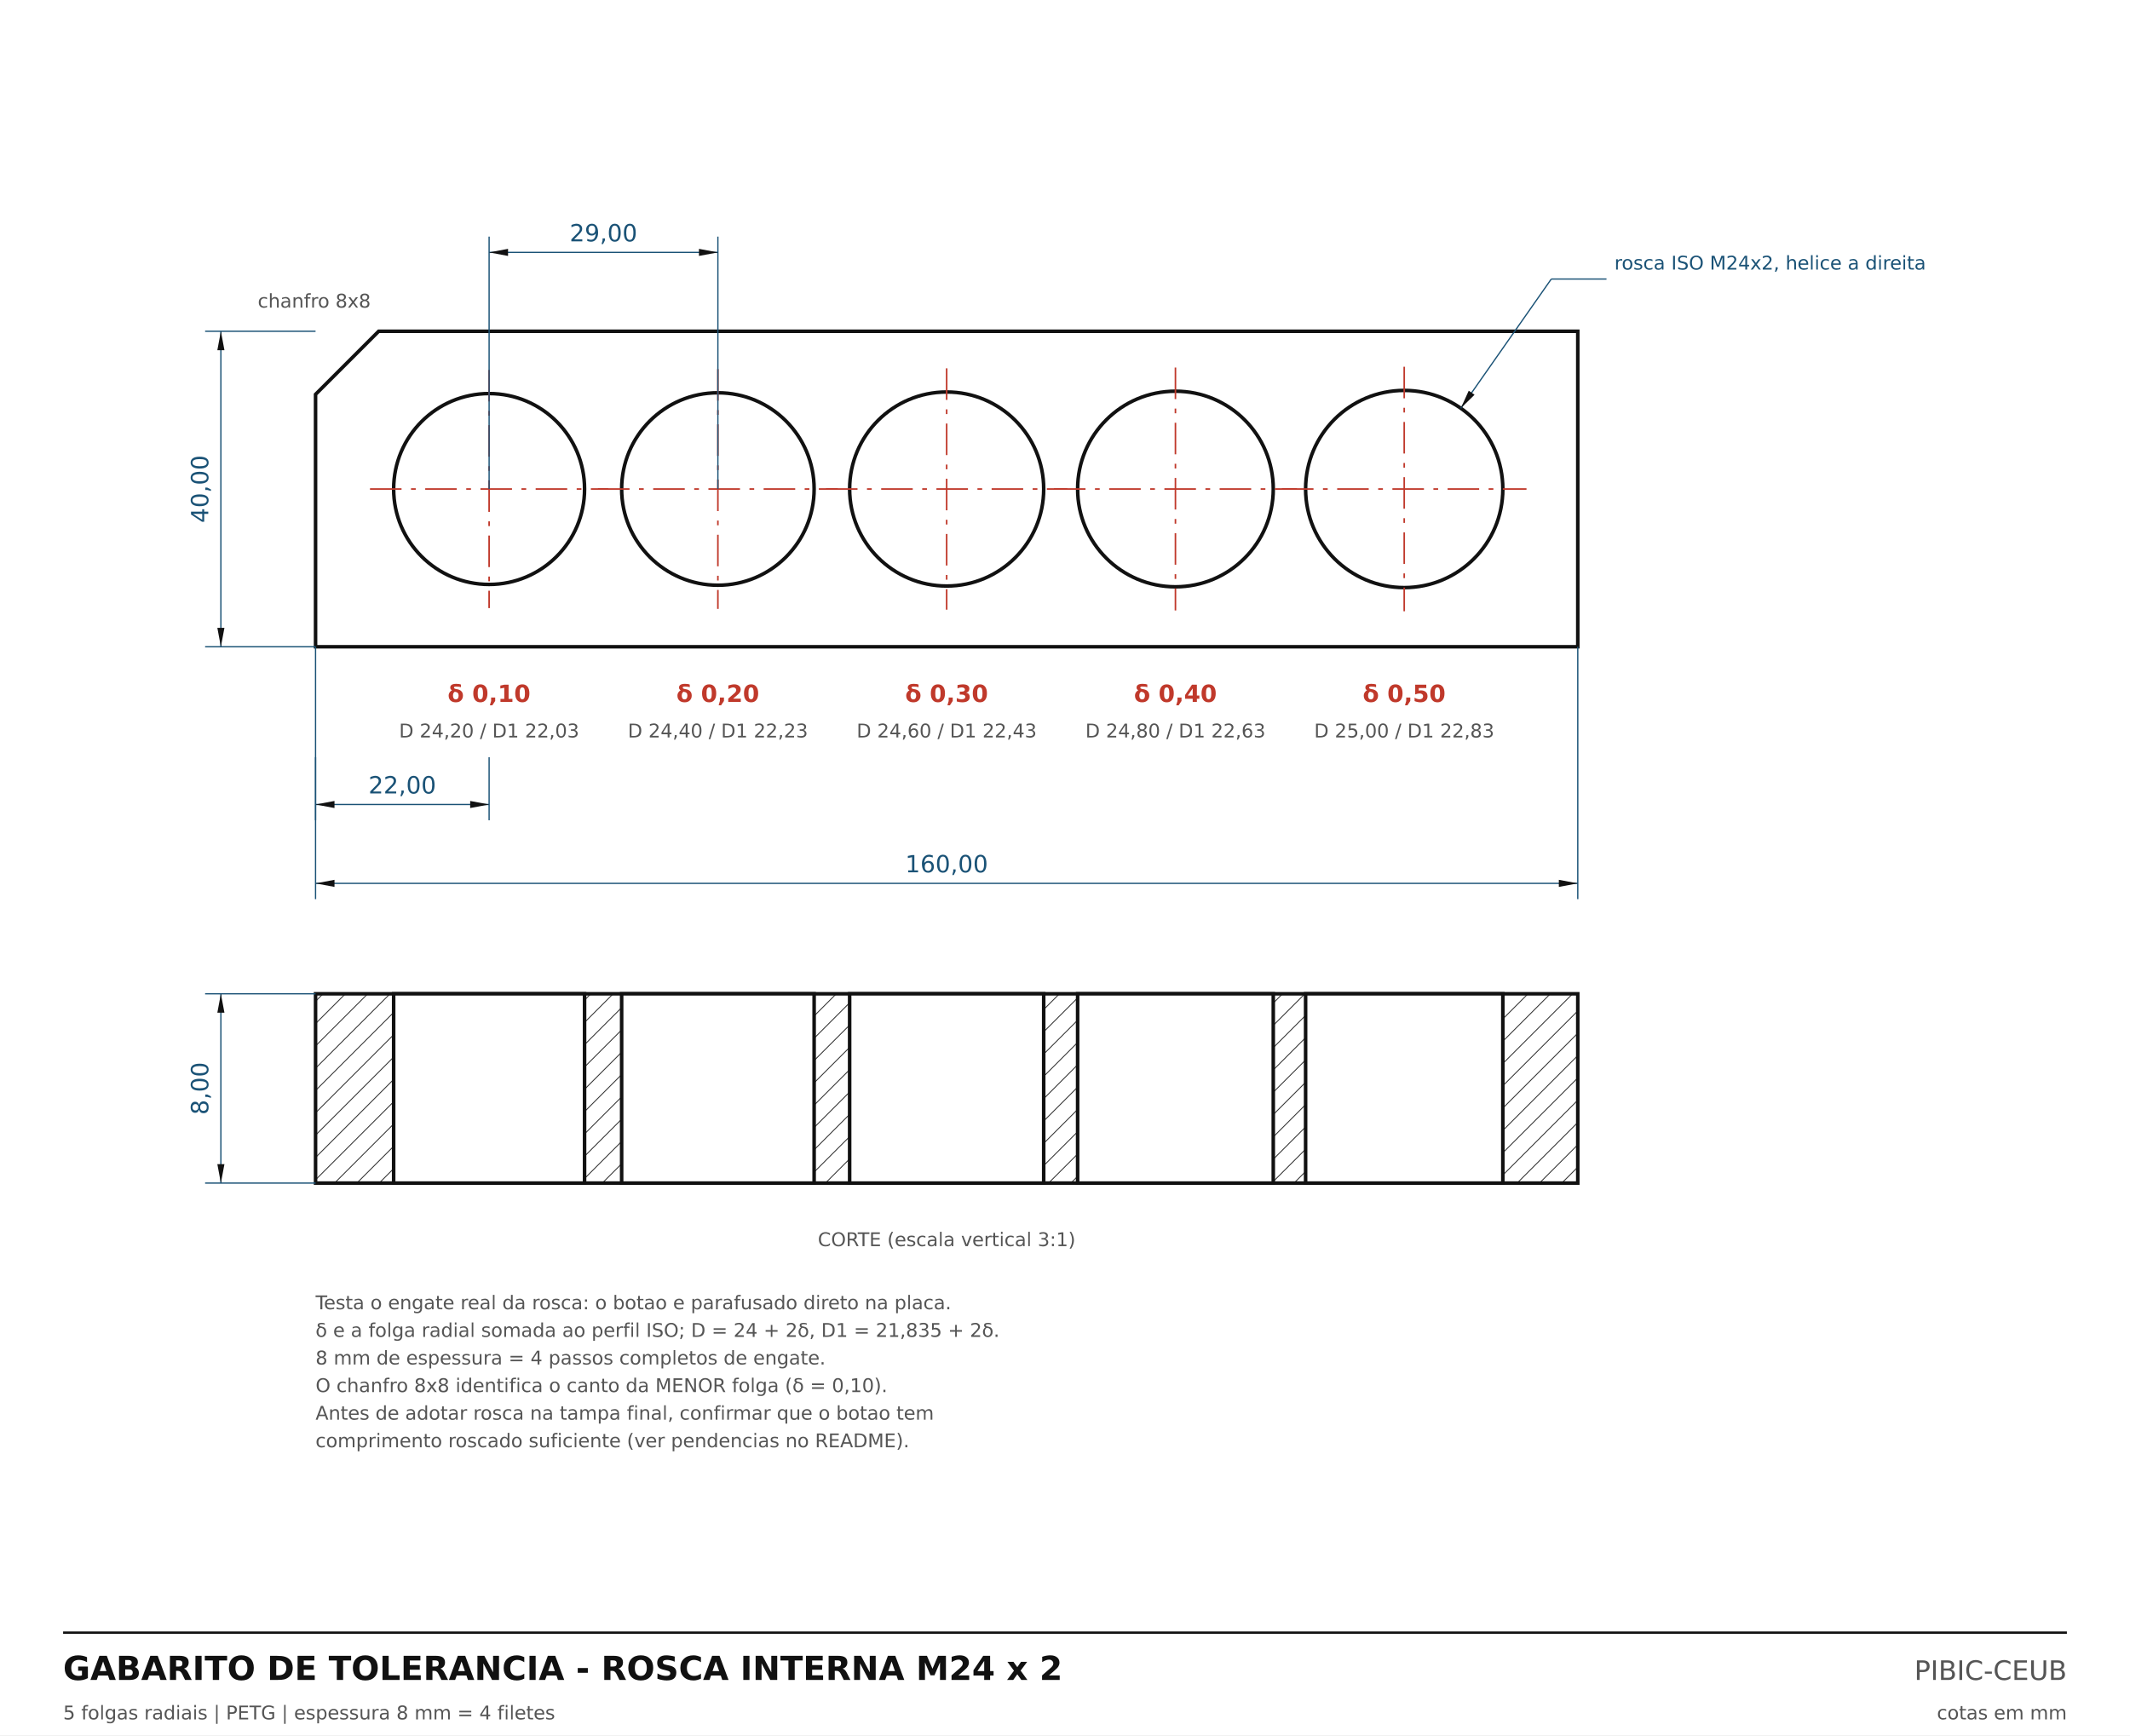
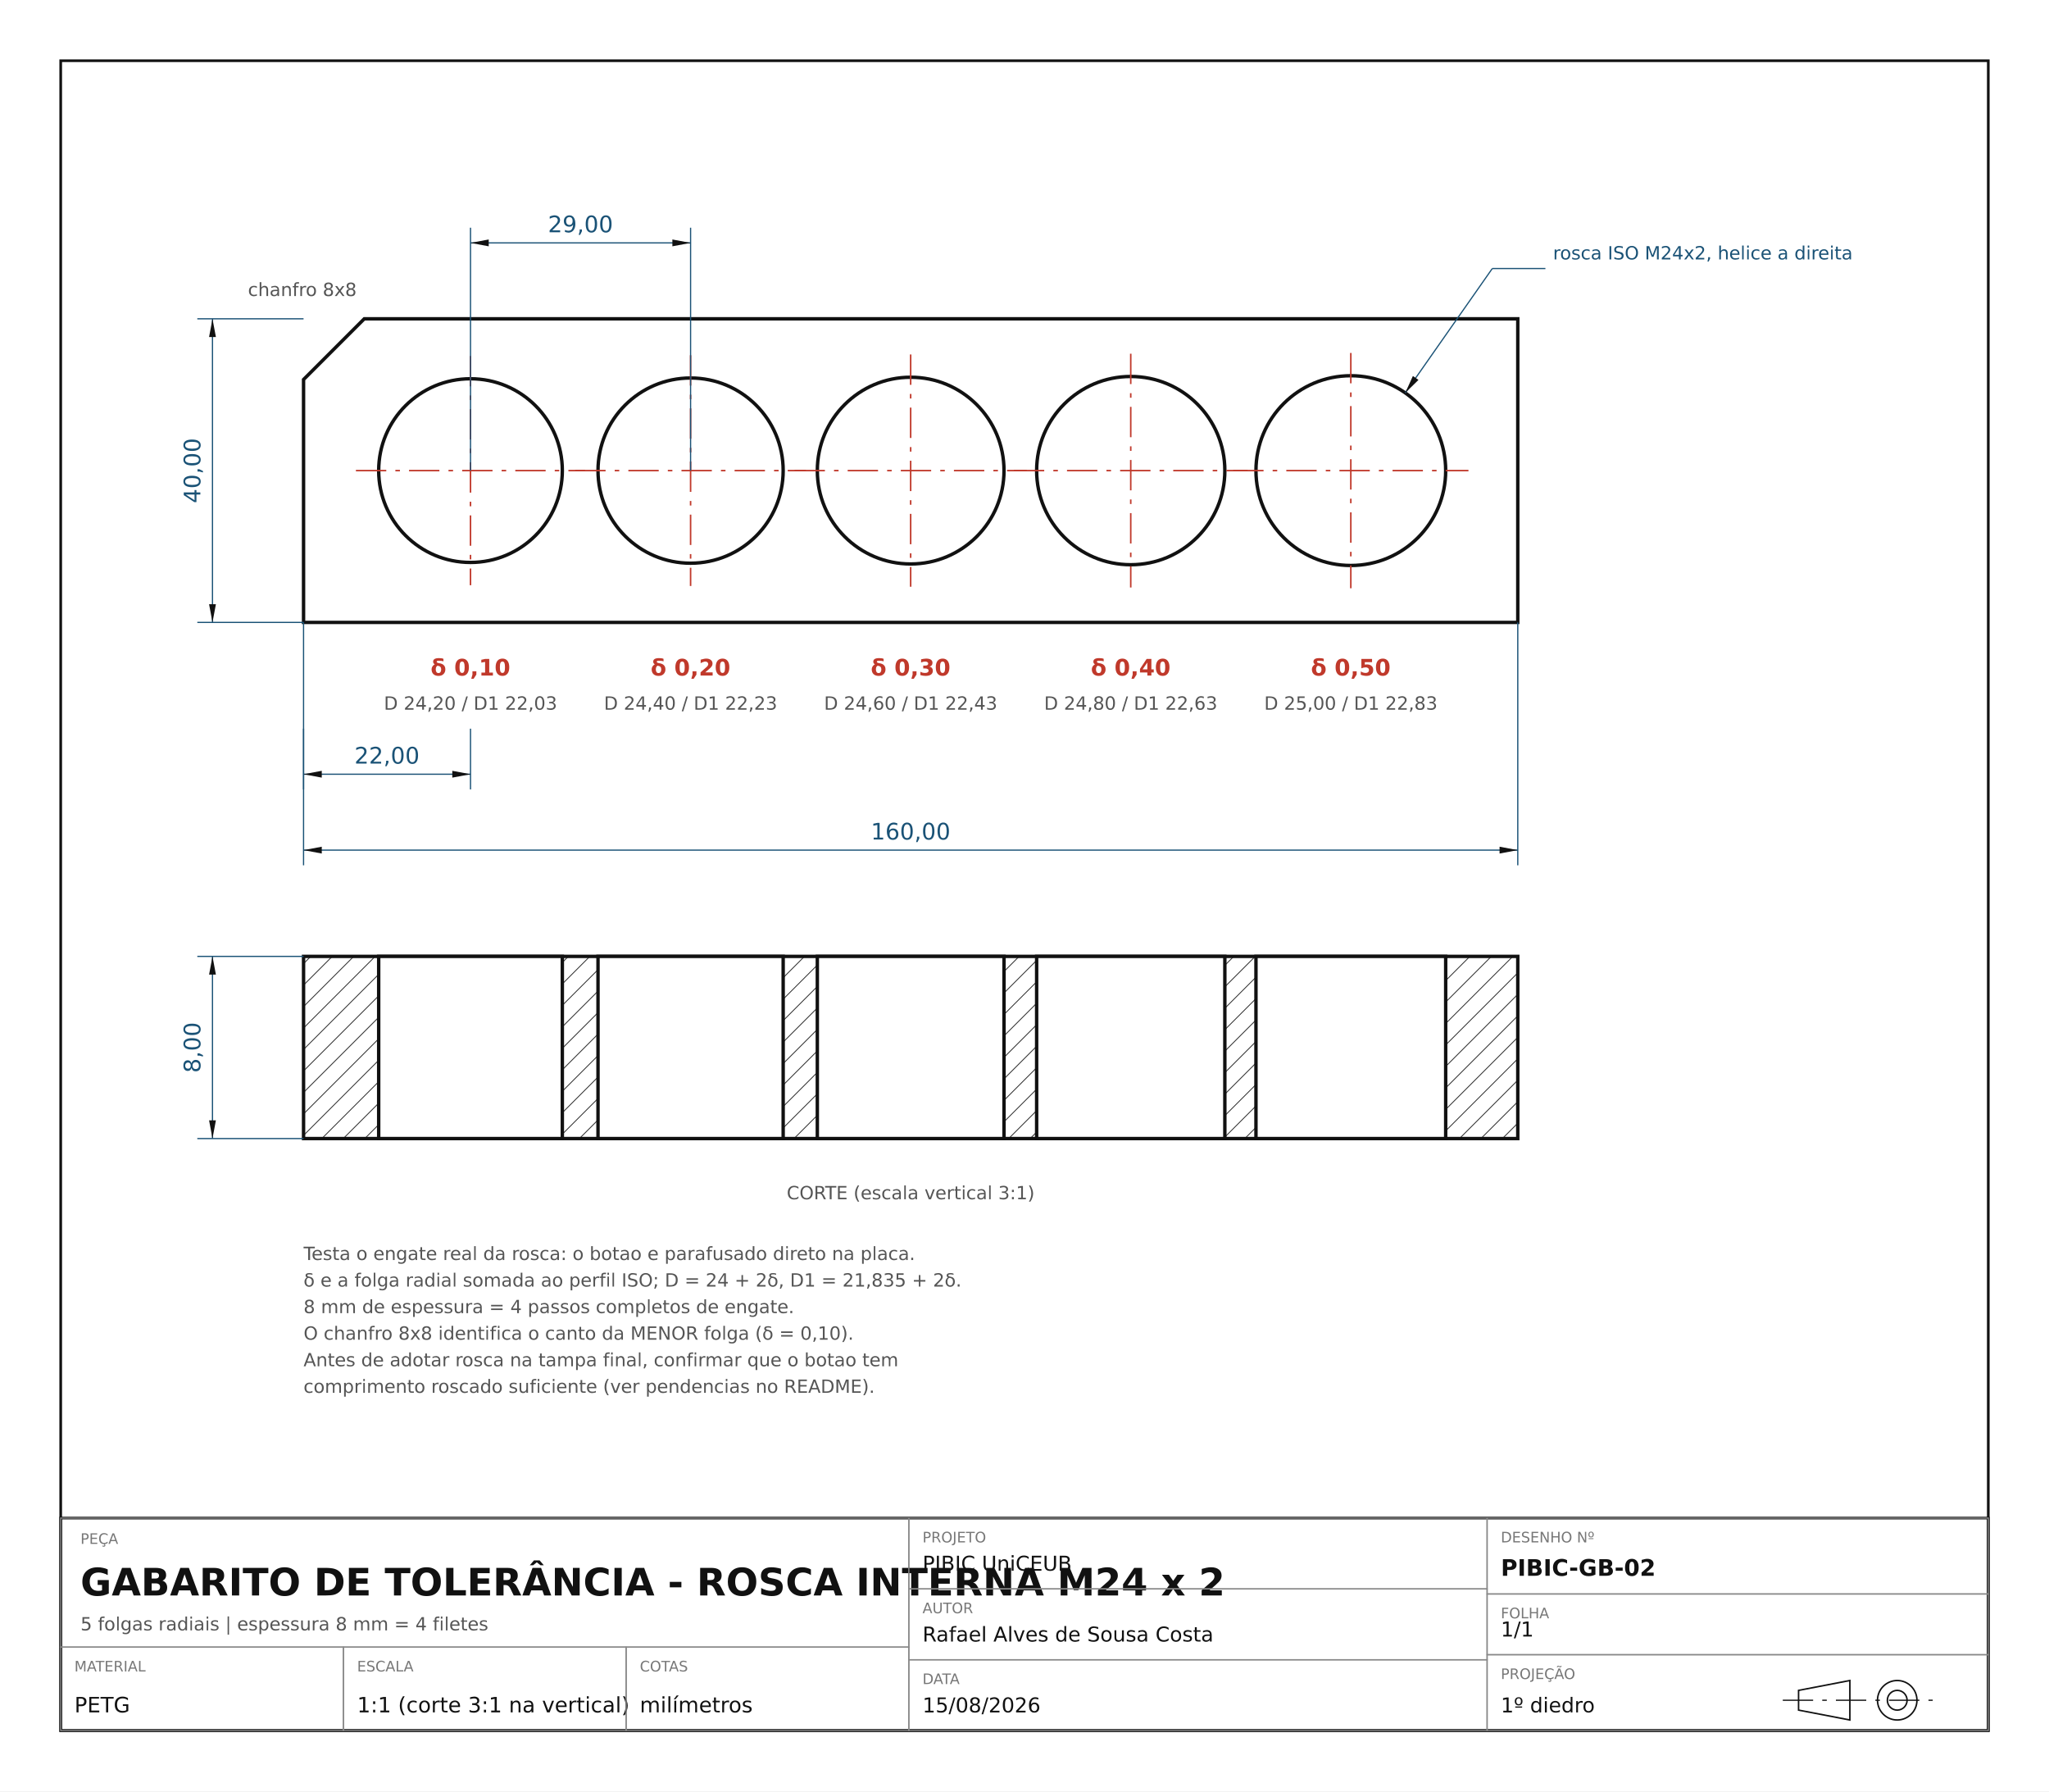
- <svg xmlns="http://www.w3.org/2000/svg" width="270.0mm" height="220.0mm" viewBox="0 0 270.0 220.0">
-   <rect width="270.0" height="220.0" fill="#fff" />
+ <svg xmlns="http://www.w3.org/2000/svg" width="270.0mm" height="236.0mm" viewBox="0 0 270.0 236.0">
+   <rect width="270.0" height="236.0" fill="#fff" />
  <polygon points="48.000,42.000 200.000,42.000 200.000,82.000 40.000,82.000 40.000,50.000" fill="none" stroke="#111" stroke-width="0.45" />
  <circle cx="62.000" cy="62.000" r="12.100" fill="none" stroke="#111" stroke-width="0.45" />
  <line x1="46.900" y1="62.000" x2="77.100" y2="62.000" stroke="#c0392b" stroke-width="0.2" stroke-dasharray="4,1.2,0.6,1.2" />
  <line x1="62.000" y1="46.900" x2="62.000" y2="77.100" stroke="#c0392b" stroke-width="0.2" stroke-dasharray="4,1.2,0.6,1.2" />
  <text x="62.000" y="89.000" font-family="DejaVu Sans, Arial, sans-serif" font-size="3.0" font-weight="bold" fill="#c0392b" text-anchor="middle">δ 0,10</text>
  <text x="62.000" y="93.500" font-family="DejaVu Sans, Arial, sans-serif" font-size="2.4" font-weight="normal" fill="#555" text-anchor="middle">D 24,20 / D1 22,03</text>
  <circle cx="91.000" cy="62.000" r="12.200" fill="none" stroke="#111" stroke-width="0.45" />
  <line x1="75.800" y1="62.000" x2="106.200" y2="62.000" stroke="#c0392b" stroke-width="0.2" stroke-dasharray="4,1.2,0.6,1.2" />
  <line x1="91.000" y1="46.800" x2="91.000" y2="77.200" stroke="#c0392b" stroke-width="0.2" stroke-dasharray="4,1.2,0.6,1.2" />
  <text x="91.000" y="89.000" font-family="DejaVu Sans, Arial, sans-serif" font-size="3.0" font-weight="bold" fill="#c0392b" text-anchor="middle">δ 0,20</text>
  <text x="91.000" y="93.500" font-family="DejaVu Sans, Arial, sans-serif" font-size="2.4" font-weight="normal" fill="#555" text-anchor="middle">D 24,40 / D1 22,23</text>
  <circle cx="120.000" cy="62.000" r="12.300" fill="none" stroke="#111" stroke-width="0.45" />
  <line x1="104.700" y1="62.000" x2="135.300" y2="62.000" stroke="#c0392b" stroke-width="0.2" stroke-dasharray="4,1.2,0.6,1.2" />
  <line x1="120.000" y1="46.700" x2="120.000" y2="77.300" stroke="#c0392b" stroke-width="0.2" stroke-dasharray="4,1.2,0.6,1.2" />
  <text x="120.000" y="89.000" font-family="DejaVu Sans, Arial, sans-serif" font-size="3.0" font-weight="bold" fill="#c0392b" text-anchor="middle">δ 0,30</text>
  <text x="120.000" y="93.500" font-family="DejaVu Sans, Arial, sans-serif" font-size="2.4" font-weight="normal" fill="#555" text-anchor="middle">D 24,60 / D1 22,43</text>
  <circle cx="149.000" cy="62.000" r="12.400" fill="none" stroke="#111" stroke-width="0.45" />
  <line x1="133.600" y1="62.000" x2="164.400" y2="62.000" stroke="#c0392b" stroke-width="0.2" stroke-dasharray="4,1.2,0.6,1.2" />
  <line x1="149.000" y1="46.600" x2="149.000" y2="77.400" stroke="#c0392b" stroke-width="0.2" stroke-dasharray="4,1.2,0.6,1.2" />
  <text x="149.000" y="89.000" font-family="DejaVu Sans, Arial, sans-serif" font-size="3.0" font-weight="bold" fill="#c0392b" text-anchor="middle">δ 0,40</text>
  <text x="149.000" y="93.500" font-family="DejaVu Sans, Arial, sans-serif" font-size="2.4" font-weight="normal" fill="#555" text-anchor="middle">D 24,80 / D1 22,63</text>
  <circle cx="178.000" cy="62.000" r="12.500" fill="none" stroke="#111" stroke-width="0.45" />
  <line x1="162.500" y1="62.000" x2="193.500" y2="62.000" stroke="#c0392b" stroke-width="0.2" stroke-dasharray="4,1.2,0.6,1.2" />
  <line x1="178.000" y1="46.500" x2="178.000" y2="77.500" stroke="#c0392b" stroke-width="0.2" stroke-dasharray="4,1.2,0.6,1.2" />
  <text x="178.000" y="89.000" font-family="DejaVu Sans, Arial, sans-serif" font-size="3.0" font-weight="bold" fill="#c0392b" text-anchor="middle">δ 0,50</text>
  <text x="178.000" y="93.500" font-family="DejaVu Sans, Arial, sans-serif" font-size="2.4" font-weight="normal" fill="#555" text-anchor="middle">D 25,00 / D1 22,83</text>
  <line x1="62.000" y1="62.000" x2="62.000" y2="30.000" stroke="#1a5276" stroke-width="0.16" />
  <line x1="91.000" y1="62.000" x2="91.000" y2="30.000" stroke="#1a5276" stroke-width="0.16" />
  <line x1="62.000" y1="32.000" x2="91.000" y2="32.000" stroke="#1a5276" stroke-width="0.16" />
  <polygon points="62.000,32.000 64.400,31.550 64.400,32.450" fill="#111" />
  <polygon points="91.000,32.000 88.600,32.450 88.600,31.550" fill="#111" />
  <text x="76.500" y="30.600" font-family="DejaVu Sans, Arial, sans-serif" font-size="3.0" font-weight="normal" fill="#1a5276" text-anchor="middle">29,00</text>
  <line x1="40.000" y1="82.000" x2="40.000" y2="114.000" stroke="#1a5276" stroke-width="0.16" />
  <line x1="200.000" y1="82.000" x2="200.000" y2="114.000" stroke="#1a5276" stroke-width="0.16" />
  <line x1="40.000" y1="112.000" x2="200.000" y2="112.000" stroke="#1a5276" stroke-width="0.16" />
  <polygon points="40.000,112.000 42.400,111.550 42.400,112.450" fill="#111" />
  <polygon points="200.000,112.000 197.600,112.450 197.600,111.550" fill="#111" />
  <text x="120.000" y="110.600" font-family="DejaVu Sans, Arial, sans-serif" font-size="3.0" font-weight="normal" fill="#1a5276" text-anchor="middle">160,00</text>
  <line x1="40.000" y1="96.000" x2="40.000" y2="104.000" stroke="#1a5276" stroke-width="0.16" />
  <line x1="62.000" y1="96.000" x2="62.000" y2="104.000" stroke="#1a5276" stroke-width="0.16" />
  <line x1="40.000" y1="102.000" x2="62.000" y2="102.000" stroke="#1a5276" stroke-width="0.16" />
  <polygon points="40.000,102.000 42.400,101.550 42.400,102.450" fill="#111" />
  <polygon points="62.000,102.000 59.600,102.450 59.600,101.550" fill="#111" />
  <text x="51.000" y="100.600" font-family="DejaVu Sans, Arial, sans-serif" font-size="3.0" font-weight="normal" fill="#1a5276" text-anchor="middle">22,00</text>
  <line x1="40.000" y1="42.000" x2="26.000" y2="42.000" stroke="#1a5276" stroke-width="0.16" />
  <line x1="40.000" y1="82.000" x2="26.000" y2="82.000" stroke="#1a5276" stroke-width="0.16" />
  <line x1="28.000" y1="42.000" x2="28.000" y2="82.000" stroke="#1a5276" stroke-width="0.16" />
  <polygon points="28.000,42.000 28.450,44.400 27.550,44.400" fill="#111" />
  <polygon points="28.000,82.000 27.550,79.600 28.450,79.600" fill="#111" />
  <text x="26.400" y="62.000" font-family="DejaVu Sans, Arial, sans-serif" font-size="3.0" font-weight="normal" fill="#1a5276" text-anchor="middle" transform="rotate(-90 26.400 62.000)">40,00</text>
  <text x="47.000" y="39.000" font-family="DejaVu Sans, Arial, sans-serif" font-size="2.4" font-weight="normal" fill="#555" text-anchor="end">chanfro 8x8</text>
  <line x1="185.170" y1="51.761" x2="196.641" y2="35.378" stroke="#1a5276" stroke-width="0.16" />
  <line x1="196.641" y1="35.378" x2="203.641" y2="35.378" stroke="#1a5276" stroke-width="0.16" />
  <polygon points="185.170,51.761 186.178,49.537 186.915,50.053" fill="#111" />
  <text x="204.641" y="34.178" font-family="DejaVu Sans, Arial, sans-serif" font-size="2.4" font-weight="normal" fill="#1a5276" text-anchor="start">rosca ISO M24x2, helice a direita</text>
  <defs>
    <pattern id="h55" width="2.0" height="2.0" patternTransform="rotate(45)" patternUnits="userSpaceOnUse">
      <line x1="0" y1="0" x2="0" y2="2.0" stroke="#111" stroke-width="0.18" />
    </pattern>
  </defs>
  <rect x="40.000" y="126.000" width="160.000" height="24.000" fill="url(#h55)" stroke="#111" stroke-width="0.45" />
  <rect x="49.900" y="126.000" width="24.200" height="24.000" fill="#fff" stroke="#111" stroke-width="0.45" />
  <rect x="78.800" y="126.000" width="24.400" height="24.000" fill="#fff" stroke="#111" stroke-width="0.45" />
  <rect x="107.700" y="126.000" width="24.600" height="24.000" fill="#fff" stroke="#111" stroke-width="0.45" />
  <rect x="136.600" y="126.000" width="24.800" height="24.000" fill="#fff" stroke="#111" stroke-width="0.45" />
  <rect x="165.500" y="126.000" width="25.000" height="24.000" fill="#fff" stroke="#111" stroke-width="0.45" />
  <line x1="40.000" y1="126.000" x2="26.000" y2="126.000" stroke="#1a5276" stroke-width="0.16" />
  <line x1="40.000" y1="150.000" x2="26.000" y2="150.000" stroke="#1a5276" stroke-width="0.16" />
  <line x1="28.000" y1="126.000" x2="28.000" y2="150.000" stroke="#1a5276" stroke-width="0.16" />
  <polygon points="28.000,126.000 28.450,128.400 27.550,128.400" fill="#111" />
  <polygon points="28.000,150.000 27.550,147.600 28.450,147.600" fill="#111" />
  <text x="26.400" y="138.000" font-family="DejaVu Sans, Arial, sans-serif" font-size="3.0" font-weight="normal" fill="#1a5276" text-anchor="middle" transform="rotate(-90 26.400 138.000)">8,00</text>
  <text x="120.000" y="158.000" font-family="DejaVu Sans, Arial, sans-serif" font-size="2.4" font-weight="normal" fill="#555" text-anchor="middle">CORTE   (escala vertical 3:1)</text>
  <text x="40.000" y="166.000" font-family="DejaVu Sans, Arial, sans-serif" font-size="2.4" font-weight="normal" fill="#555" text-anchor="start">Testa o engate real da rosca: o botao e parafusado direto na placa.</text>
  <text x="40.000" y="169.500" font-family="DejaVu Sans, Arial, sans-serif" font-size="2.4" font-weight="normal" fill="#555" text-anchor="start">δ e a folga radial somada ao perfil ISO; D = 24 + 2δ, D1 = 21,835 + 2δ.</text>
  <text x="40.000" y="173.000" font-family="DejaVu Sans, Arial, sans-serif" font-size="2.4" font-weight="normal" fill="#555" text-anchor="start">8 mm de espessura = 4 passos completos de engate.</text>
  <text x="40.000" y="176.500" font-family="DejaVu Sans, Arial, sans-serif" font-size="2.4" font-weight="normal" fill="#555" text-anchor="start">O chanfro 8x8 identifica o canto da MENOR folga (δ = 0,10).</text>
  <text x="40.000" y="180.000" font-family="DejaVu Sans, Arial, sans-serif" font-size="2.4" font-weight="normal" fill="#555" text-anchor="start">Antes de adotar rosca na tampa final, confirmar que o botao tem</text>
  <text x="40.000" y="183.500" font-family="DejaVu Sans, Arial, sans-serif" font-size="2.4" font-weight="normal" fill="#555" text-anchor="start">comprimento roscado suficiente (ver pendencias no README).</text>
-   <line x1="8.000" y1="207.000" x2="262.000" y2="207.000" stroke="#111" stroke-width="0.3" />
-   <text x="8.000" y="213.000" font-family="DejaVu Sans, Arial, sans-serif" font-size="4.2" font-weight="bold" fill="#111" text-anchor="start">GABARITO DE TOLERANCIA - ROSCA INTERNA M24 x 2</text>
-   <text x="8.000" y="218.000" font-family="DejaVu Sans, Arial, sans-serif" font-size="2.4" font-weight="normal" fill="#555" text-anchor="start">5 folgas radiais | PETG | espessura 8 mm = 4 filetes</text>
-   <text x="262.000" y="213.000" font-family="DejaVu Sans, Arial, sans-serif" font-size="3.4" font-weight="normal" fill="#555" text-anchor="end">PIBIC-CEUB</text>
-   <text x="262.000" y="218.000" font-family="DejaVu Sans, Arial, sans-serif" font-size="2.4" font-weight="normal" fill="#555" text-anchor="end">cotas em mm</text>
+   <rect x="8.000" y="8.000" width="254.000" height="220.000" fill="none" stroke="#111" stroke-width="0.35" />
+   <rect x="8.000" y="200.000" width="254.000" height="28.000" fill="none" stroke="#111" stroke-width="0.35" />
+   <rect x="8.000" y="200.000" width="111.760" height="17.000" fill="none" stroke="#888" stroke-width="0.16" />
+   <text x="10.600" y="203.400" font-family="DejaVu Sans, Arial, sans-serif" font-size="1.9" font-weight="normal" fill="#777" text-anchor="start">PEÇA</text>
+   <text x="10.600" y="210.200" font-family="DejaVu Sans, Arial, sans-serif" font-size="5.0" font-weight="bold" fill="#111" text-anchor="start">GABARITO DE TOLERÂNCIA - ROSCA INTERNA M24 x 2</text>
+   <text x="10.600" y="214.800" font-family="DejaVu Sans, Arial, sans-serif" font-size="2.4" font-weight="normal" fill="#555" text-anchor="start">5 folgas radiais | espessura 8 mm = 4 filetes</text>
+   <rect x="8.000" y="217.000" width="37.253" height="11.000" fill="none" stroke="#888" stroke-width="0.16" />
+   <text x="9.800" y="220.200" font-family="DejaVu Sans, Arial, sans-serif" font-size="1.9" font-weight="normal" fill="#777" text-anchor="start">MATERIAL</text>
+   <text x="9.800" y="225.600" font-family="DejaVu Sans, Arial, sans-serif" font-size="2.8" font-weight="normal" fill="#111" text-anchor="start">PETG</text>
+   <rect x="45.253" y="217.000" width="37.253" height="11.000" fill="none" stroke="#888" stroke-width="0.16" />
+   <text x="47.053" y="220.200" font-family="DejaVu Sans, Arial, sans-serif" font-size="1.9" font-weight="normal" fill="#777" text-anchor="start">ESCALA</text>
+   <text x="47.053" y="225.600" font-family="DejaVu Sans, Arial, sans-serif" font-size="2.8" font-weight="normal" fill="#111" text-anchor="start">1:1 (corte 3:1 na vertical)</text>
+   <rect x="82.507" y="217.000" width="37.253" height="11.000" fill="none" stroke="#888" stroke-width="0.16" />
+   <text x="84.307" y="220.200" font-family="DejaVu Sans, Arial, sans-serif" font-size="1.9" font-weight="normal" fill="#777" text-anchor="start">COTAS</text>
+   <text x="84.307" y="225.600" font-family="DejaVu Sans, Arial, sans-serif" font-size="2.8" font-weight="normal" fill="#111" text-anchor="start">milímetros</text>
+   <rect x="119.760" y="200.000" width="76.200" height="9.333" fill="none" stroke="#888" stroke-width="0.16" />
+   <text x="121.560" y="203.200" font-family="DejaVu Sans, Arial, sans-serif" font-size="1.9" font-weight="normal" fill="#777" text-anchor="start">PROJETO</text>
+   <text x="121.560" y="206.933" font-family="DejaVu Sans, Arial, sans-serif" font-size="2.7" font-weight="normal" fill="#111" text-anchor="start">PIBIC UniCEUB</text>
+   <rect x="119.760" y="209.333" width="76.200" height="9.333" fill="none" stroke="#888" stroke-width="0.16" />
+   <text x="121.560" y="212.533" font-family="DejaVu Sans, Arial, sans-serif" font-size="1.9" font-weight="normal" fill="#777" text-anchor="start">AUTOR</text>
+   <text x="121.560" y="216.267" font-family="DejaVu Sans, Arial, sans-serif" font-size="2.7" font-weight="normal" fill="#111" text-anchor="start">Rafael Alves de Sousa Costa</text>
+   <rect x="119.760" y="218.667" width="76.200" height="9.333" fill="none" stroke="#888" stroke-width="0.16" />
+   <text x="121.560" y="221.867" font-family="DejaVu Sans, Arial, sans-serif" font-size="1.9" font-weight="normal" fill="#777" text-anchor="start">DATA</text>
+   <text x="121.560" y="225.600" font-family="DejaVu Sans, Arial, sans-serif" font-size="2.7" font-weight="normal" fill="#111" text-anchor="start">15/08/2026</text>
+   <rect x="195.960" y="200.000" width="66.040" height="10.000" fill="none" stroke="#888" stroke-width="0.16" />
+   <text x="197.760" y="203.200" font-family="DejaVu Sans, Arial, sans-serif" font-size="1.9" font-weight="normal" fill="#777" text-anchor="start">DESENHO Nº</text>
+   <text x="197.760" y="207.600" font-family="DejaVu Sans, Arial, sans-serif" font-size="3.0" font-weight="bold" fill="#111" text-anchor="start">PIBIC-GB-02</text>
+   <rect x="195.960" y="210.000" width="66.040" height="8.000" fill="none" stroke="#888" stroke-width="0.16" />
+   <text x="197.760" y="213.200" font-family="DejaVu Sans, Arial, sans-serif" font-size="1.9" font-weight="normal" fill="#777" text-anchor="start">FOLHA</text>
+   <text x="197.760" y="215.600" font-family="DejaVu Sans, Arial, sans-serif" font-size="2.7" font-weight="normal" fill="#111" text-anchor="start">1/1</text>
+   <rect x="195.960" y="218.000" width="66.040" height="10.000" fill="none" stroke="#888" stroke-width="0.16" />
+   <text x="197.760" y="221.200" font-family="DejaVu Sans, Arial, sans-serif" font-size="1.9" font-weight="normal" fill="#777" text-anchor="start">PROJEÇÃO</text>
+   <text x="197.760" y="225.600" font-family="DejaVu Sans, Arial, sans-serif" font-size="2.7" font-weight="normal" fill="#111" text-anchor="start">1º diedro</text>
+   <polygon points="237.000,222.700 243.760,221.400 243.760,226.600 237.000,225.300" fill="none" stroke="#111" stroke-width="0.2" />
+   <circle cx="250.000" cy="224.000" r="2.600" fill="none" stroke="#111" stroke-width="0.2" />
+   <circle cx="250.000" cy="224.000" r="1.300" fill="none" stroke="#111" stroke-width="0.2" />
+   <line x1="234.920" y1="224.000" x2="254.680" y2="224.000" stroke="#111" stroke-width="0.16" stroke-dasharray="4,1.2,0.6,1.2" />
</svg>
